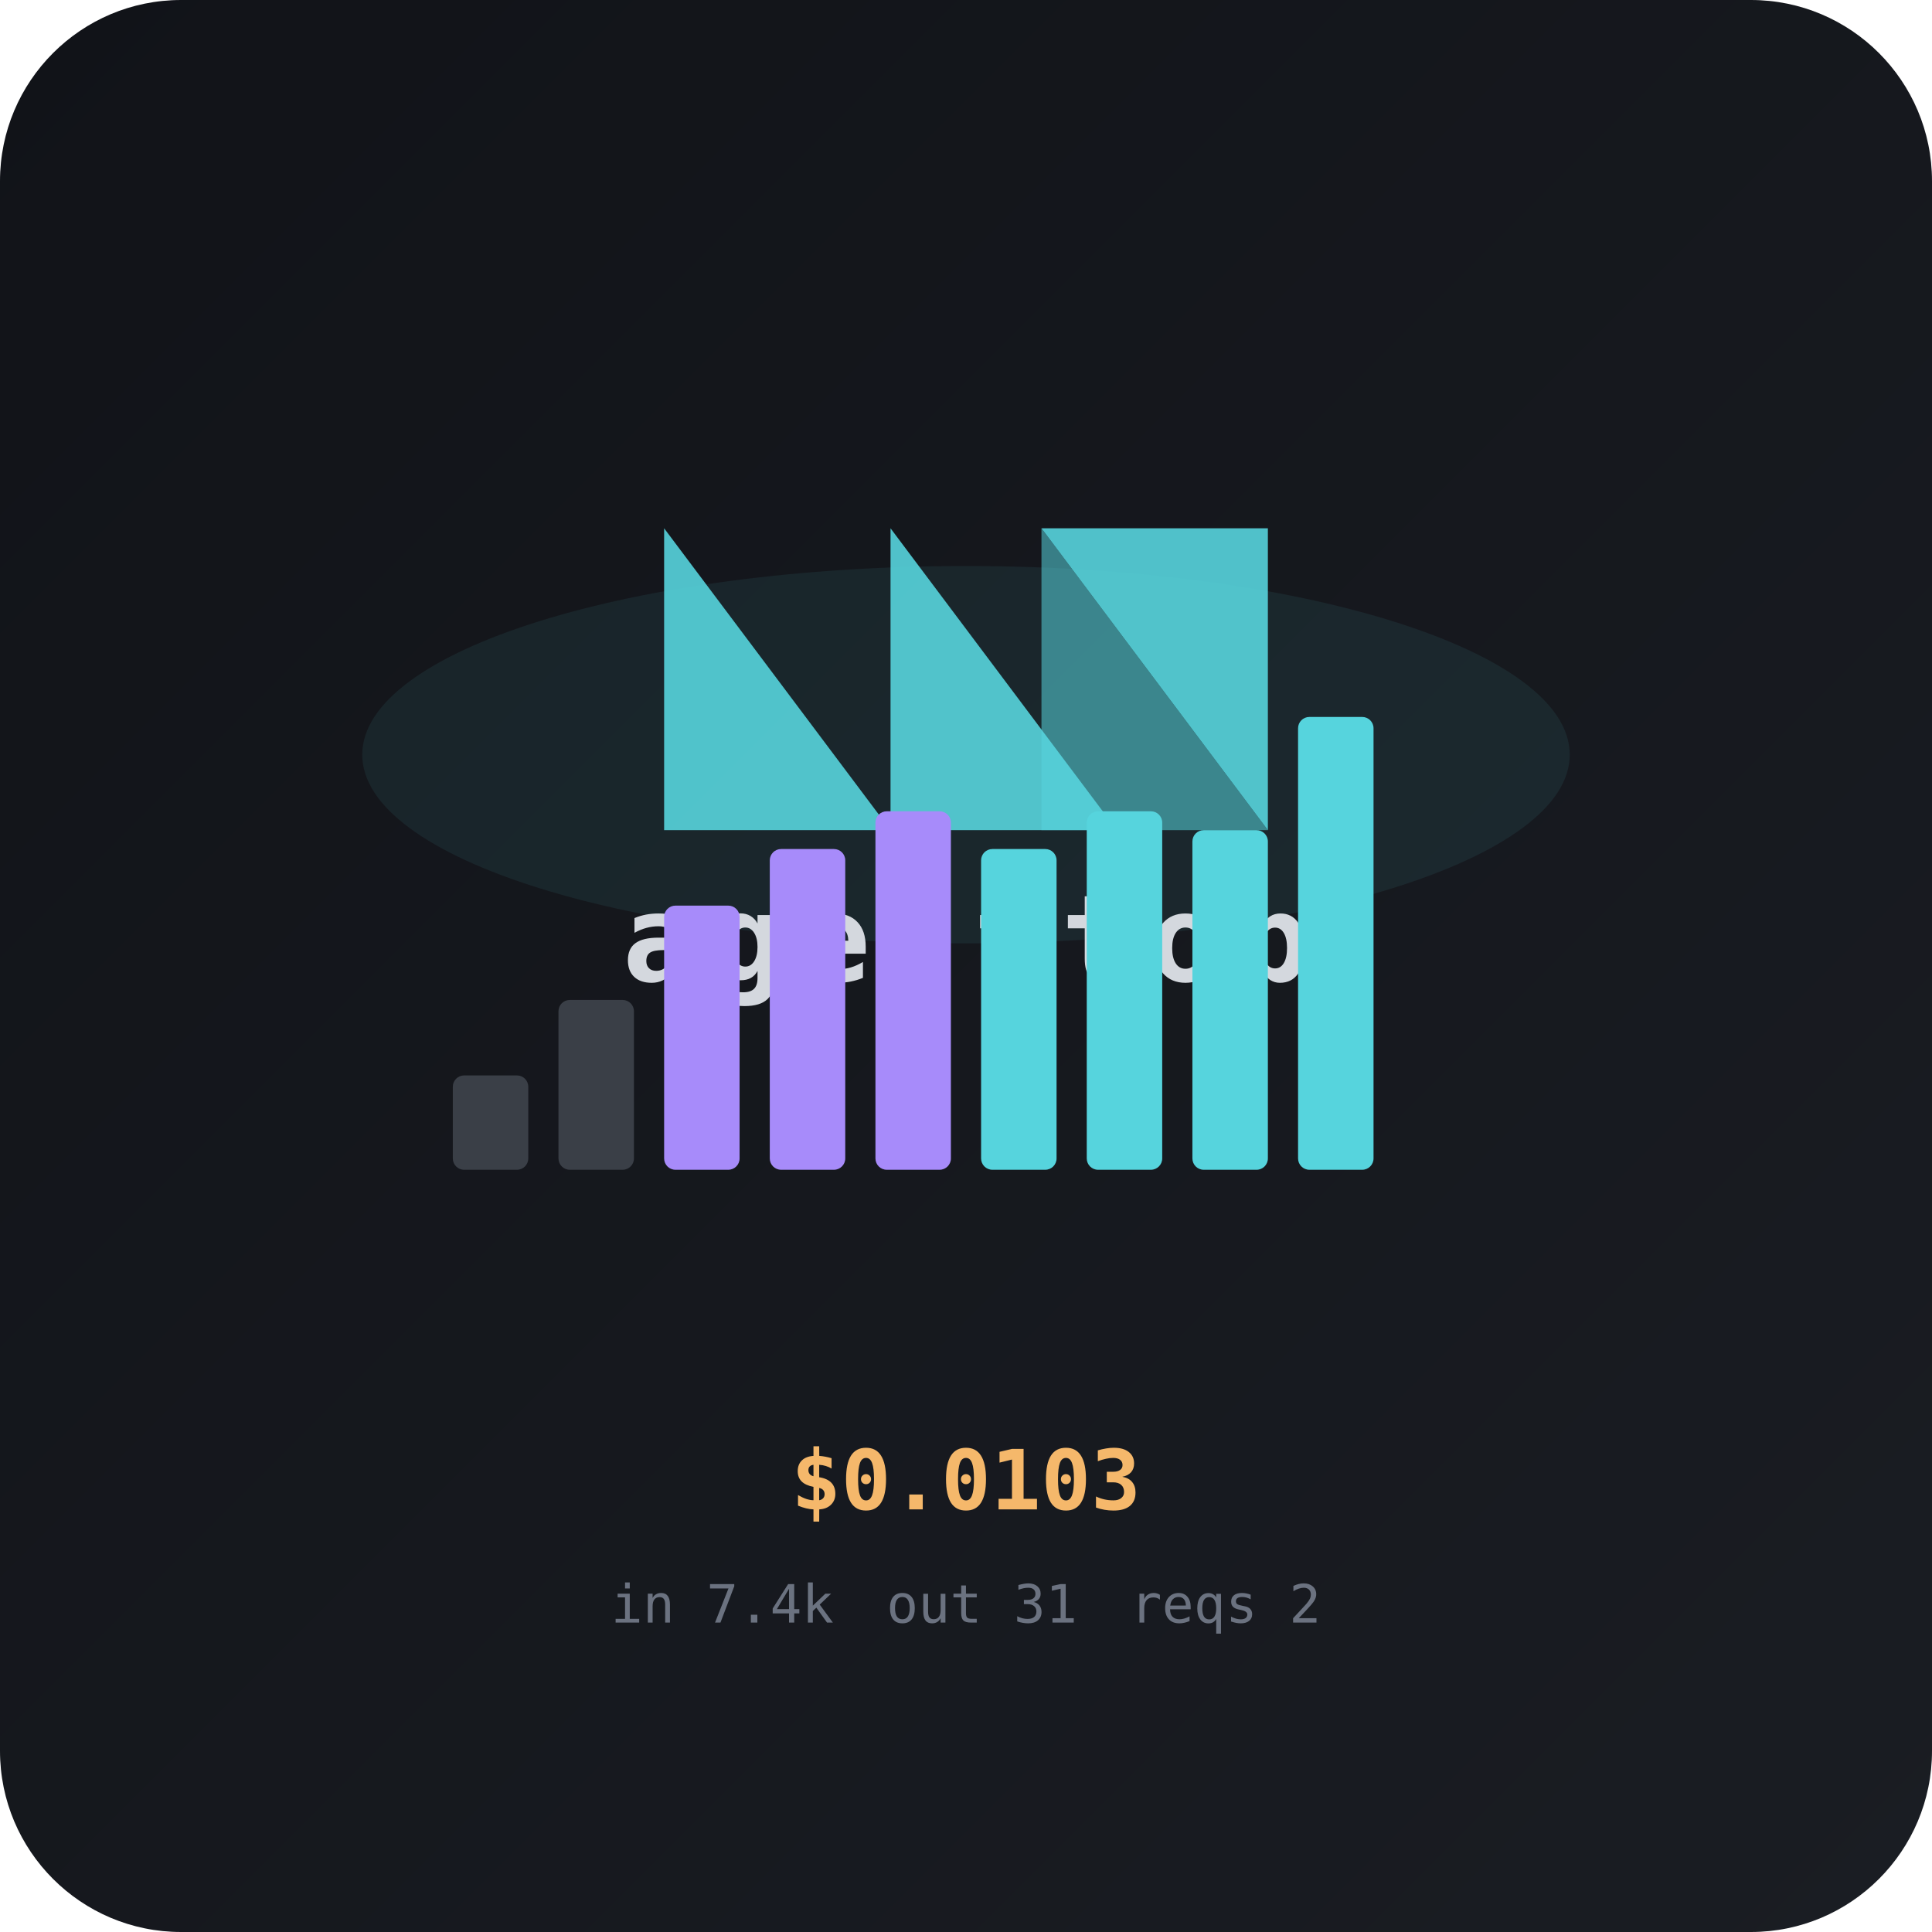
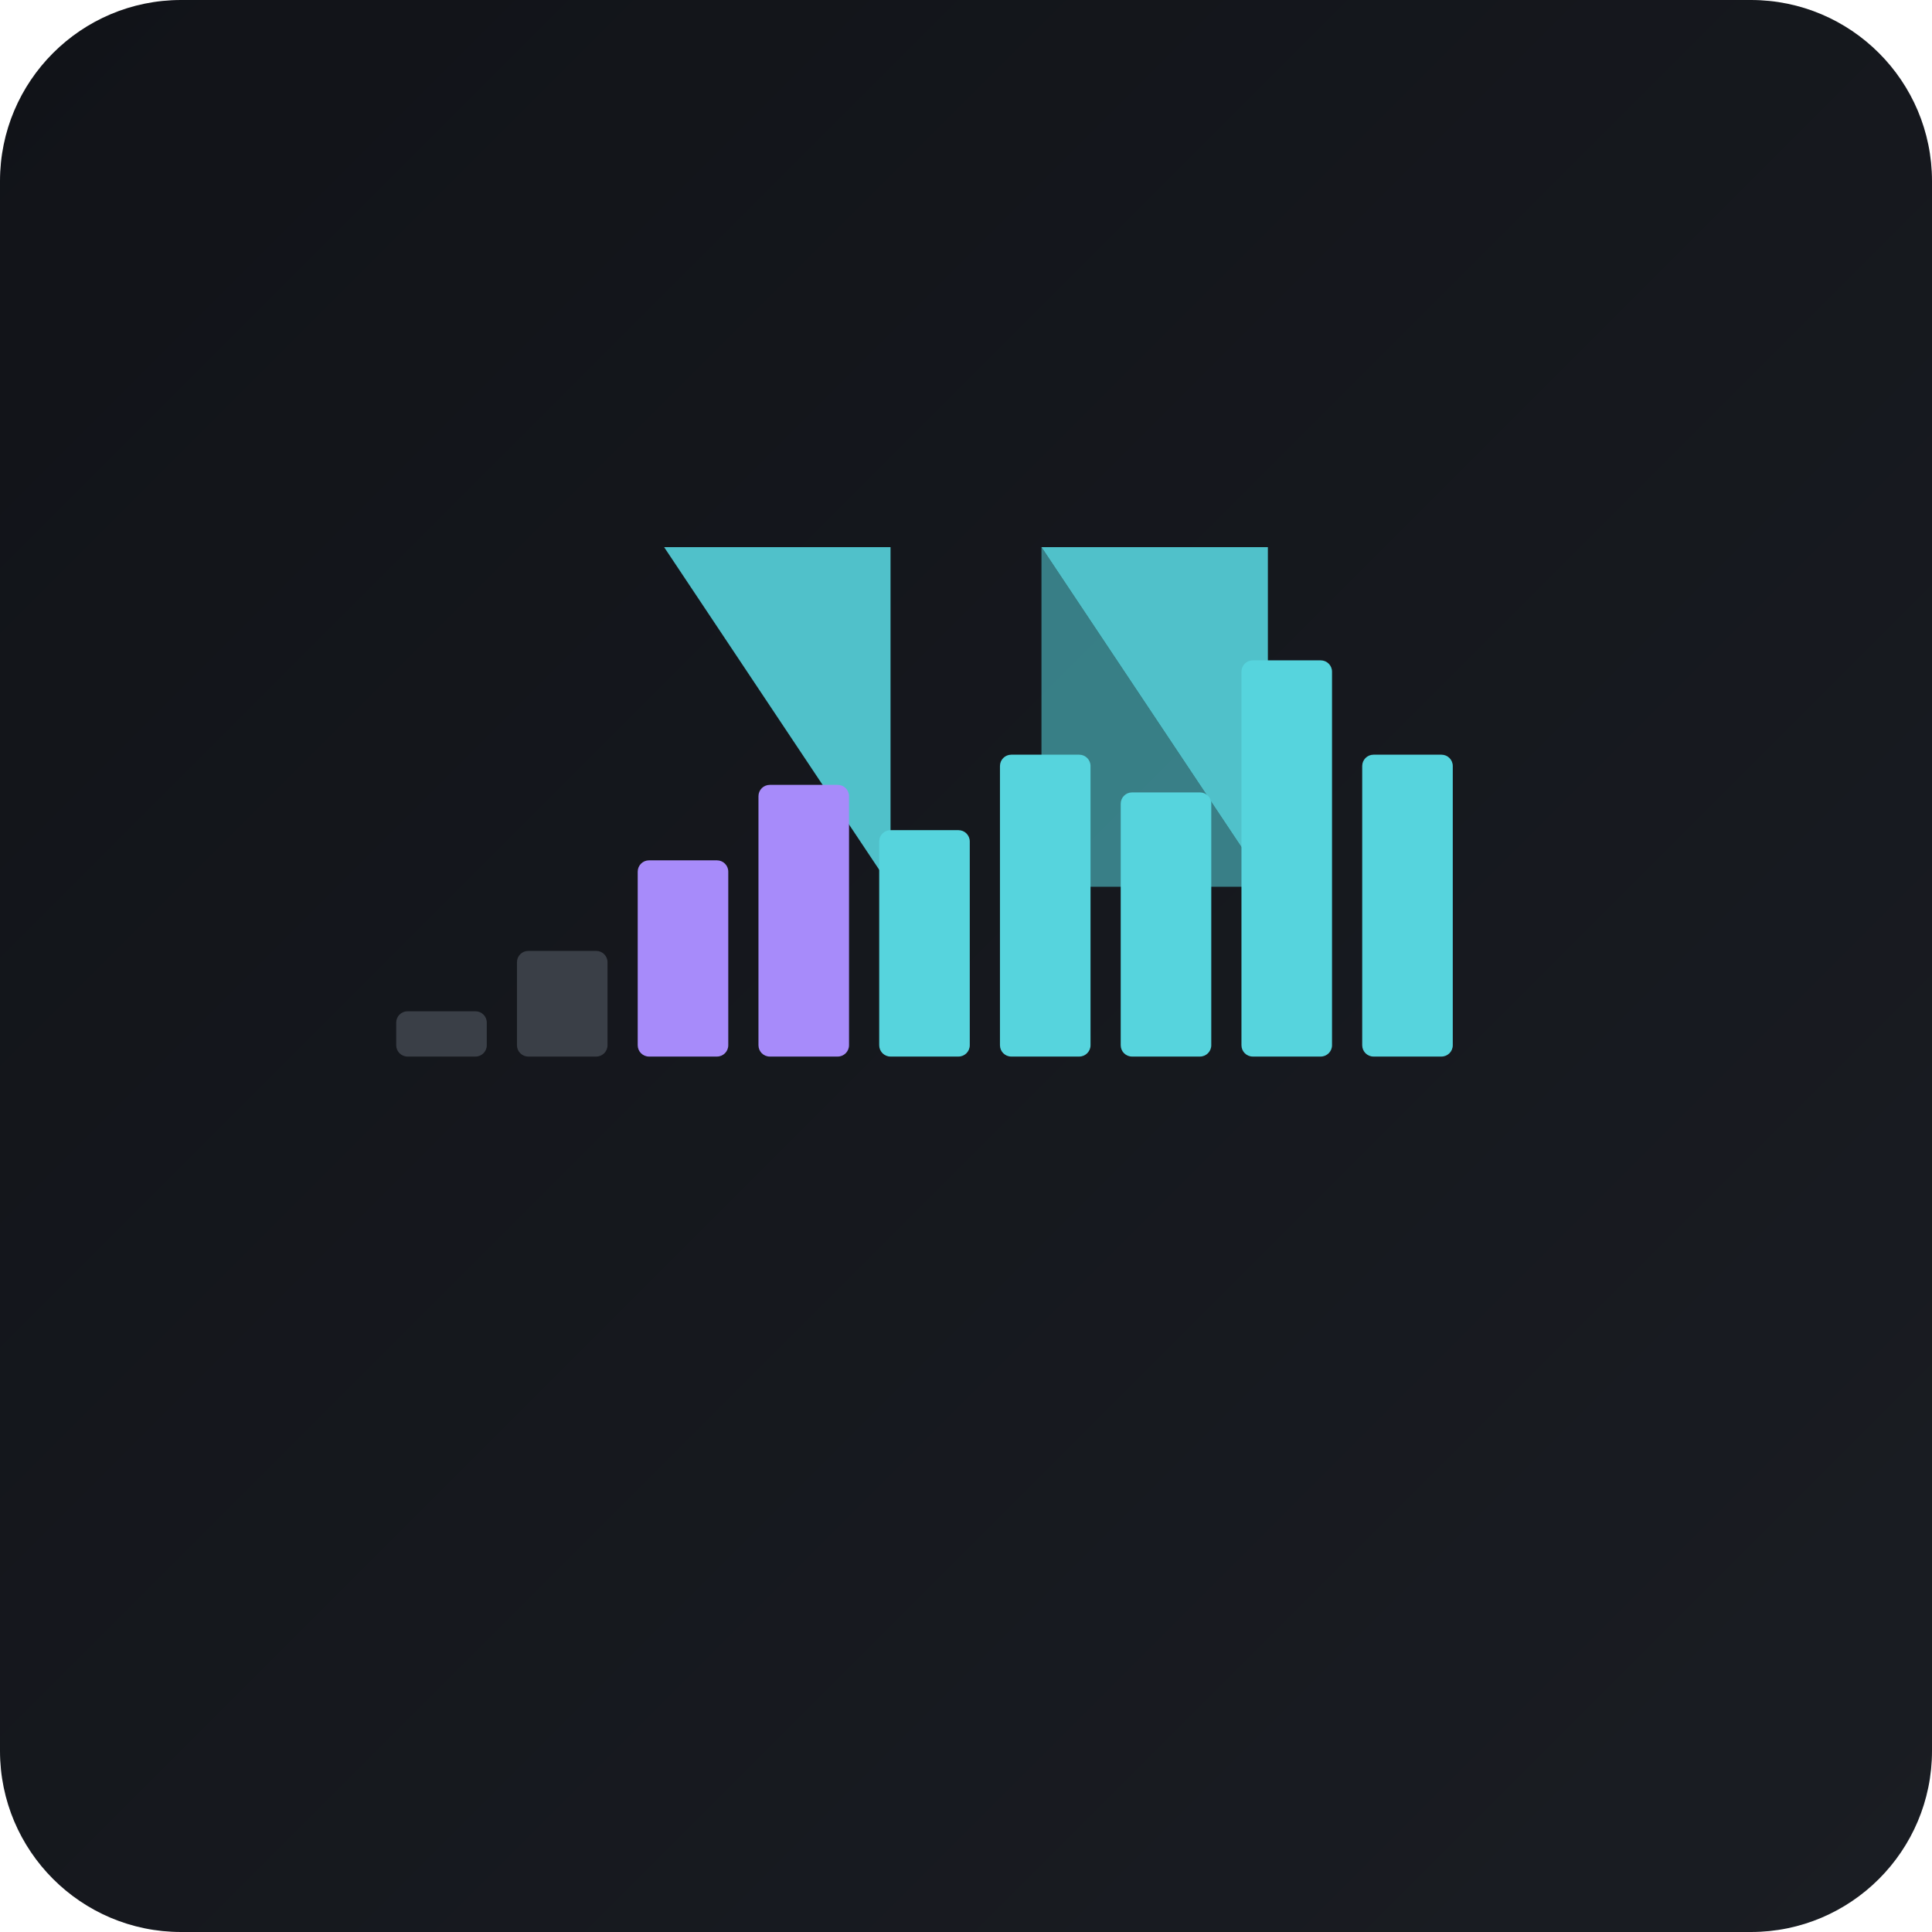
<svg xmlns="http://www.w3.org/2000/svg" viewBox="0 0 512 512">
  <defs>
    <linearGradient id="bg" x1="0" y1="0" x2="1" y2="1">
      <stop offset="0%" stop-color="#111318" />
      <stop offset="100%" stop-color="#1A1D23" />
    </linearGradient>
  </defs>
  <rect width="512" height="512" rx="48" fill="url(#bg)" />
-   <ellipse cx="256" cy="200" rx="160" ry="50" fill="#56D4DD" opacity="0.08" />
-   <g transform="translate(256,180)" fill="#56D4DD">
-     <polygon points="-80,-40 -80,40 -20,40" opacity="0.9" />
-     <polygon points="-20,-40 -20,40  40,40" opacity="0.9" />
-     <polygon points="20,-40  80,-40  80,40" opacity="0.9" />
-     <polygon points="20,-40  20,40  80,40" opacity="0.55" />
+   <g transform="translate(256,190)">
+     <polygon points="-80,-45 -20,-45 -20,45" fill="#56D4DD" opacity="0.9" />
+     <polygon points="20,-45  80,-45 80,45" fill="#56D4DD" opacity="0.9" />
+     <polygon points="20,-45  20,45  80,45" fill="#56D4DD" opacity="0.55" />
  </g>
-   <text x="256" y="260" text-anchor="middle" font-family="SF Mono, Menlo, Monaco, monospace" font-size="32" font-weight="700" fill="#D4D8DE" letter-spacing="4">agenttop</text>
-   <g transform="translate(120,310)">
-     <rect x="0" y="-25" width="20" height="25" rx="3" fill="#3A3F47" />
-     <rect x="28" y="-45" width="20" height="45" rx="3" fill="#3A3F47" />
-     <rect x="56" y="-70" width="20" height="70" rx="3" fill="#A78BFA" />
-     <rect x="84" y="-85" width="20" height="85" rx="3" fill="#A78BFA" />
-     <rect x="112" y="-95" width="20" height="95" rx="3" fill="#A78BFA" />
-     <rect x="140" y="-85" width="20" height="85" rx="3" fill="#56D4DD" />
-     <rect x="168" y="-95" width="20" height="95" rx="3" fill="#56D4DD" />
-     <rect x="196" y="-90" width="20" height="90" rx="3" fill="#56D4DD" />
-     <rect x="224" y="-120" width="20" height="120" rx="3" fill="#56D4DD" />
+   <g transform="translate(105,280)">
+     <rect x="0" y="-12" width="24" height="12" rx="3" fill="#3A3F47" />
+     <rect x="32" y="-28" width="24" height="28" rx="3" fill="#3A3F47" />
+     <rect x="64" y="-52" width="24" height="52" rx="3" fill="#A78BFA" />
+     <rect x="96" y="-72" width="24" height="72" rx="3" fill="#A78BFA" />
+     <rect x="128" y="-60" width="24" height="60" rx="3" fill="#56D4DD" />
+     <rect x="160" y="-80" width="24" height="80" rx="3" fill="#56D4DD" />
+     <rect x="192" y="-70" width="24" height="70" rx="3" fill="#56D4DD" />
+     <rect x="224" y="-105" width="24" height="105" rx="3" fill="#56D4DD" />
+     <rect x="256" y="-80" width="24" height="80" rx="3" fill="#56D4DD" />
  </g>
-   <text x="256" y="400" text-anchor="middle" font-family="SF Mono, Menlo, Monaco, monospace" font-size="22" fill="#F5B86B" font-weight="bold">$0.0103</text>
-   <text x="256" y="430" text-anchor="middle" font-family="SF Mono, Menlo, Monaco, monospace" font-size="14" fill="#6B7280">in 7.4k　out 31　reqs 2</text>
</svg>
